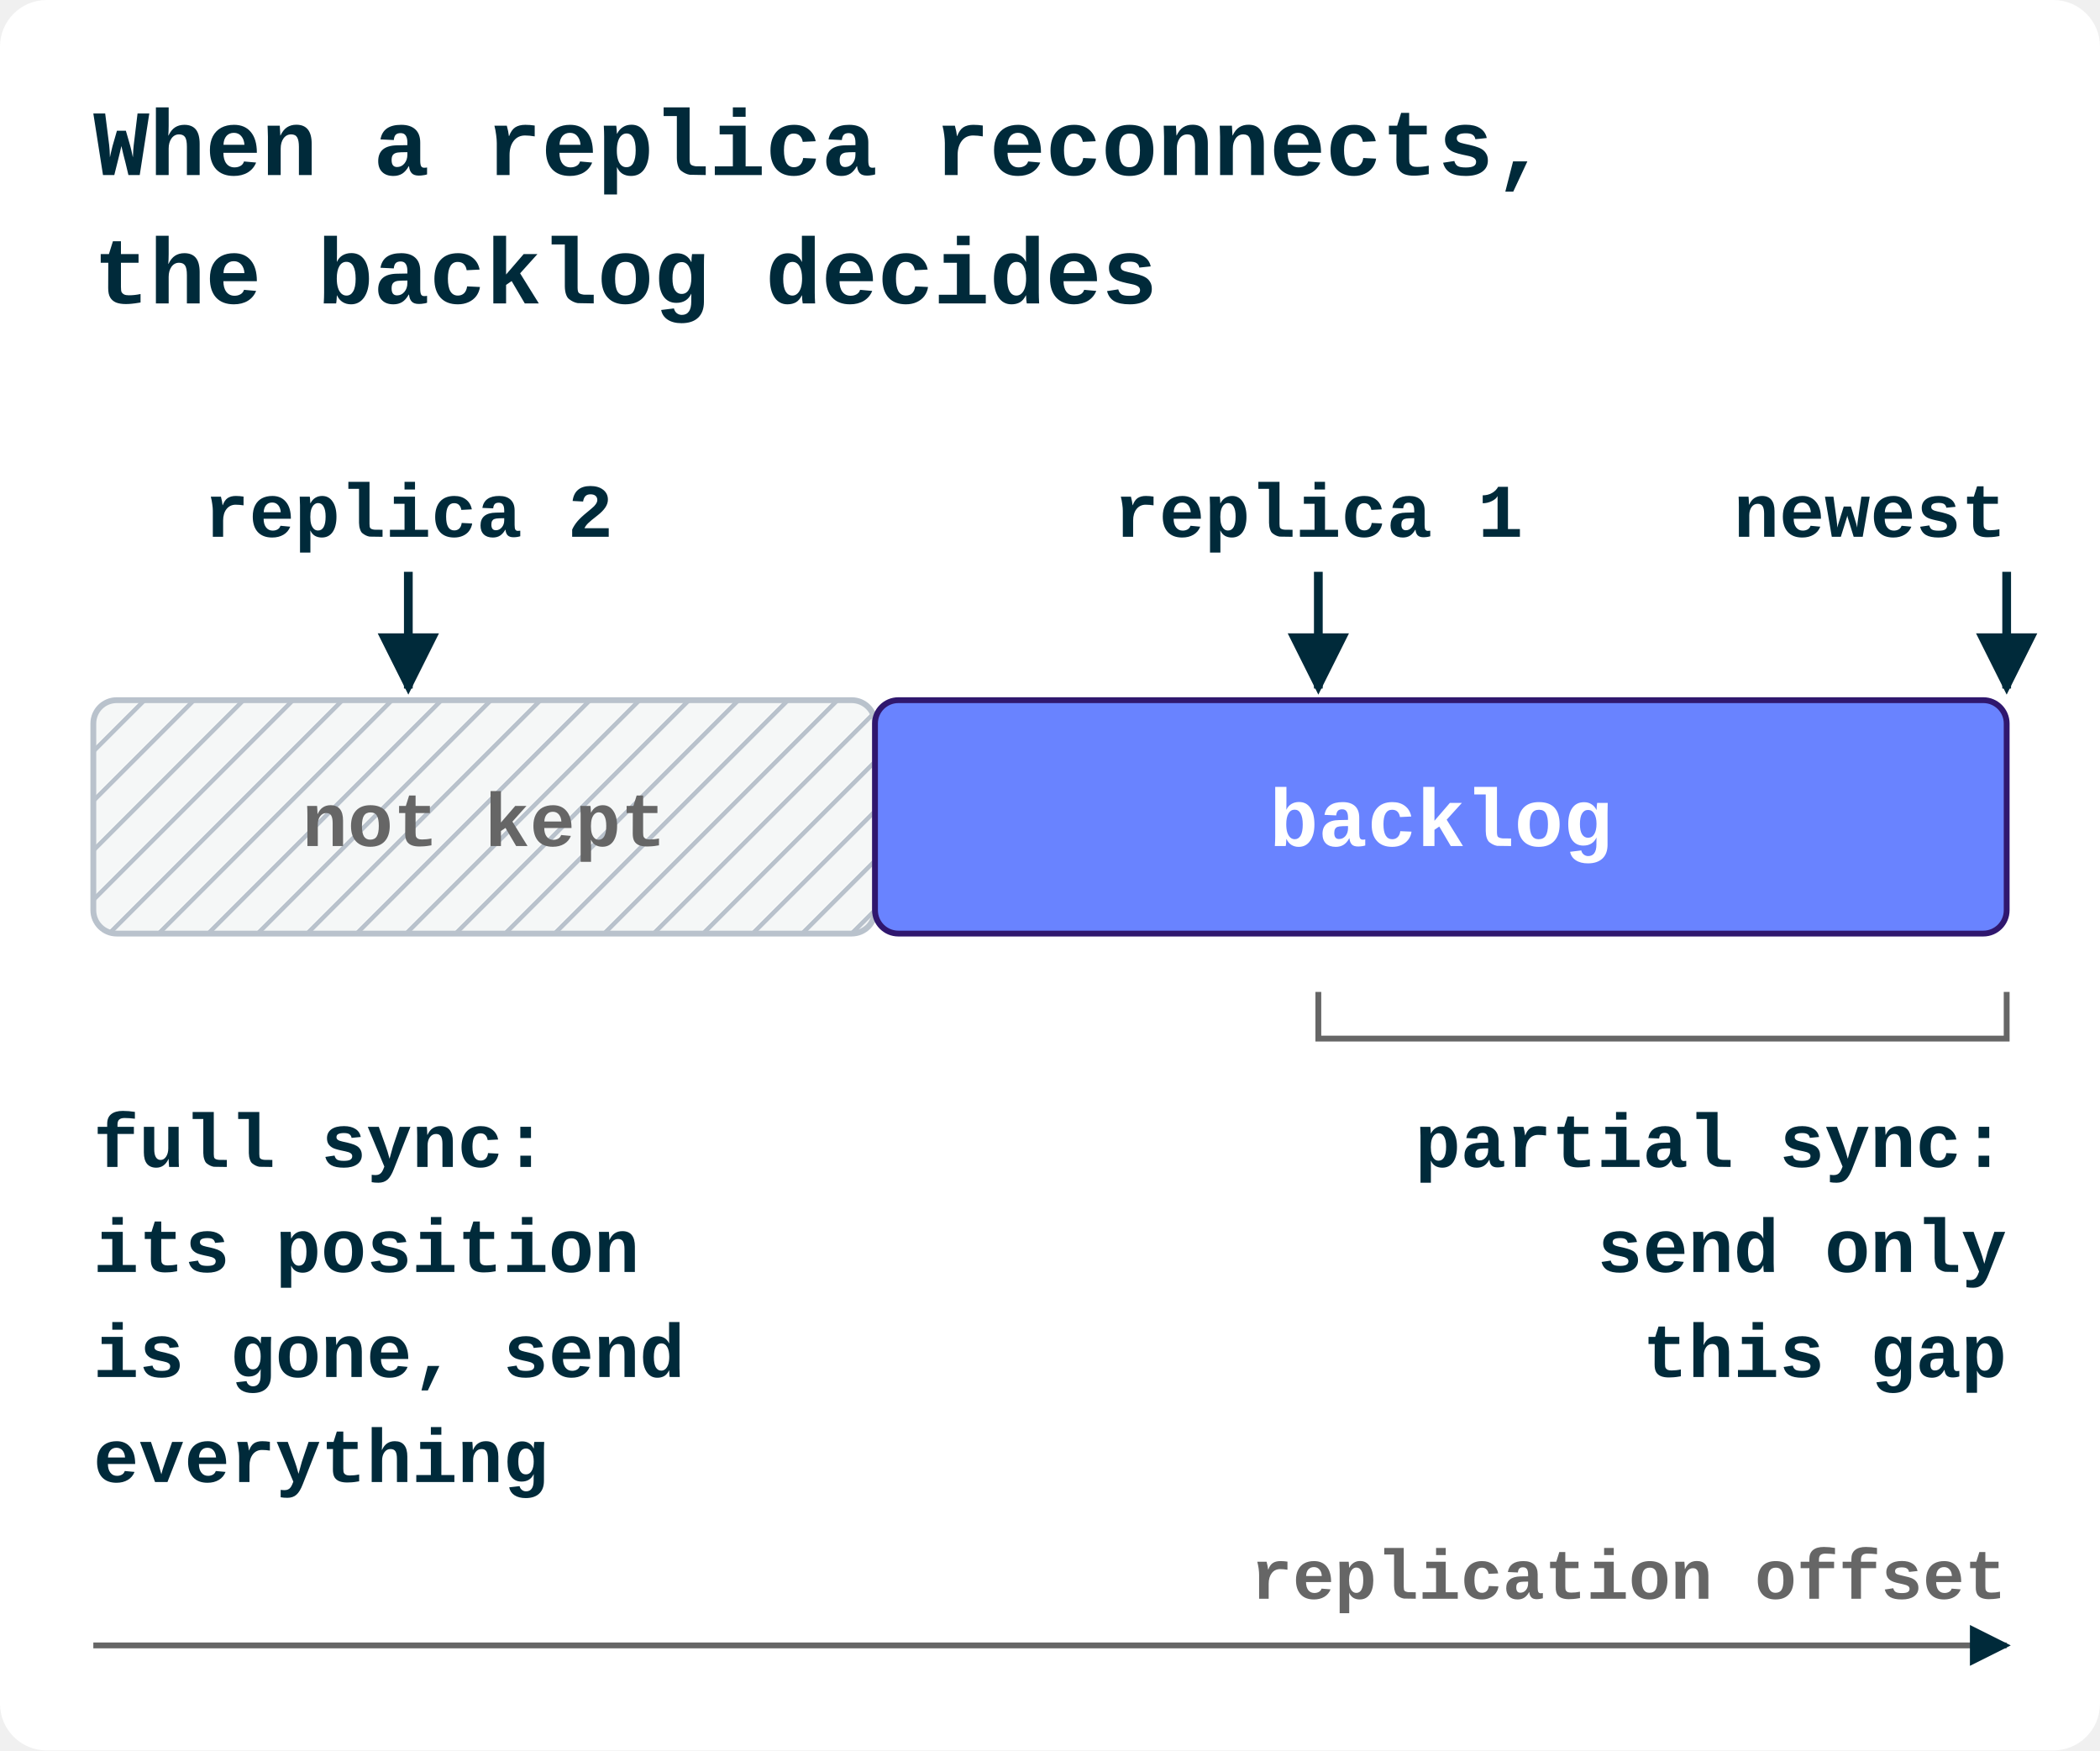
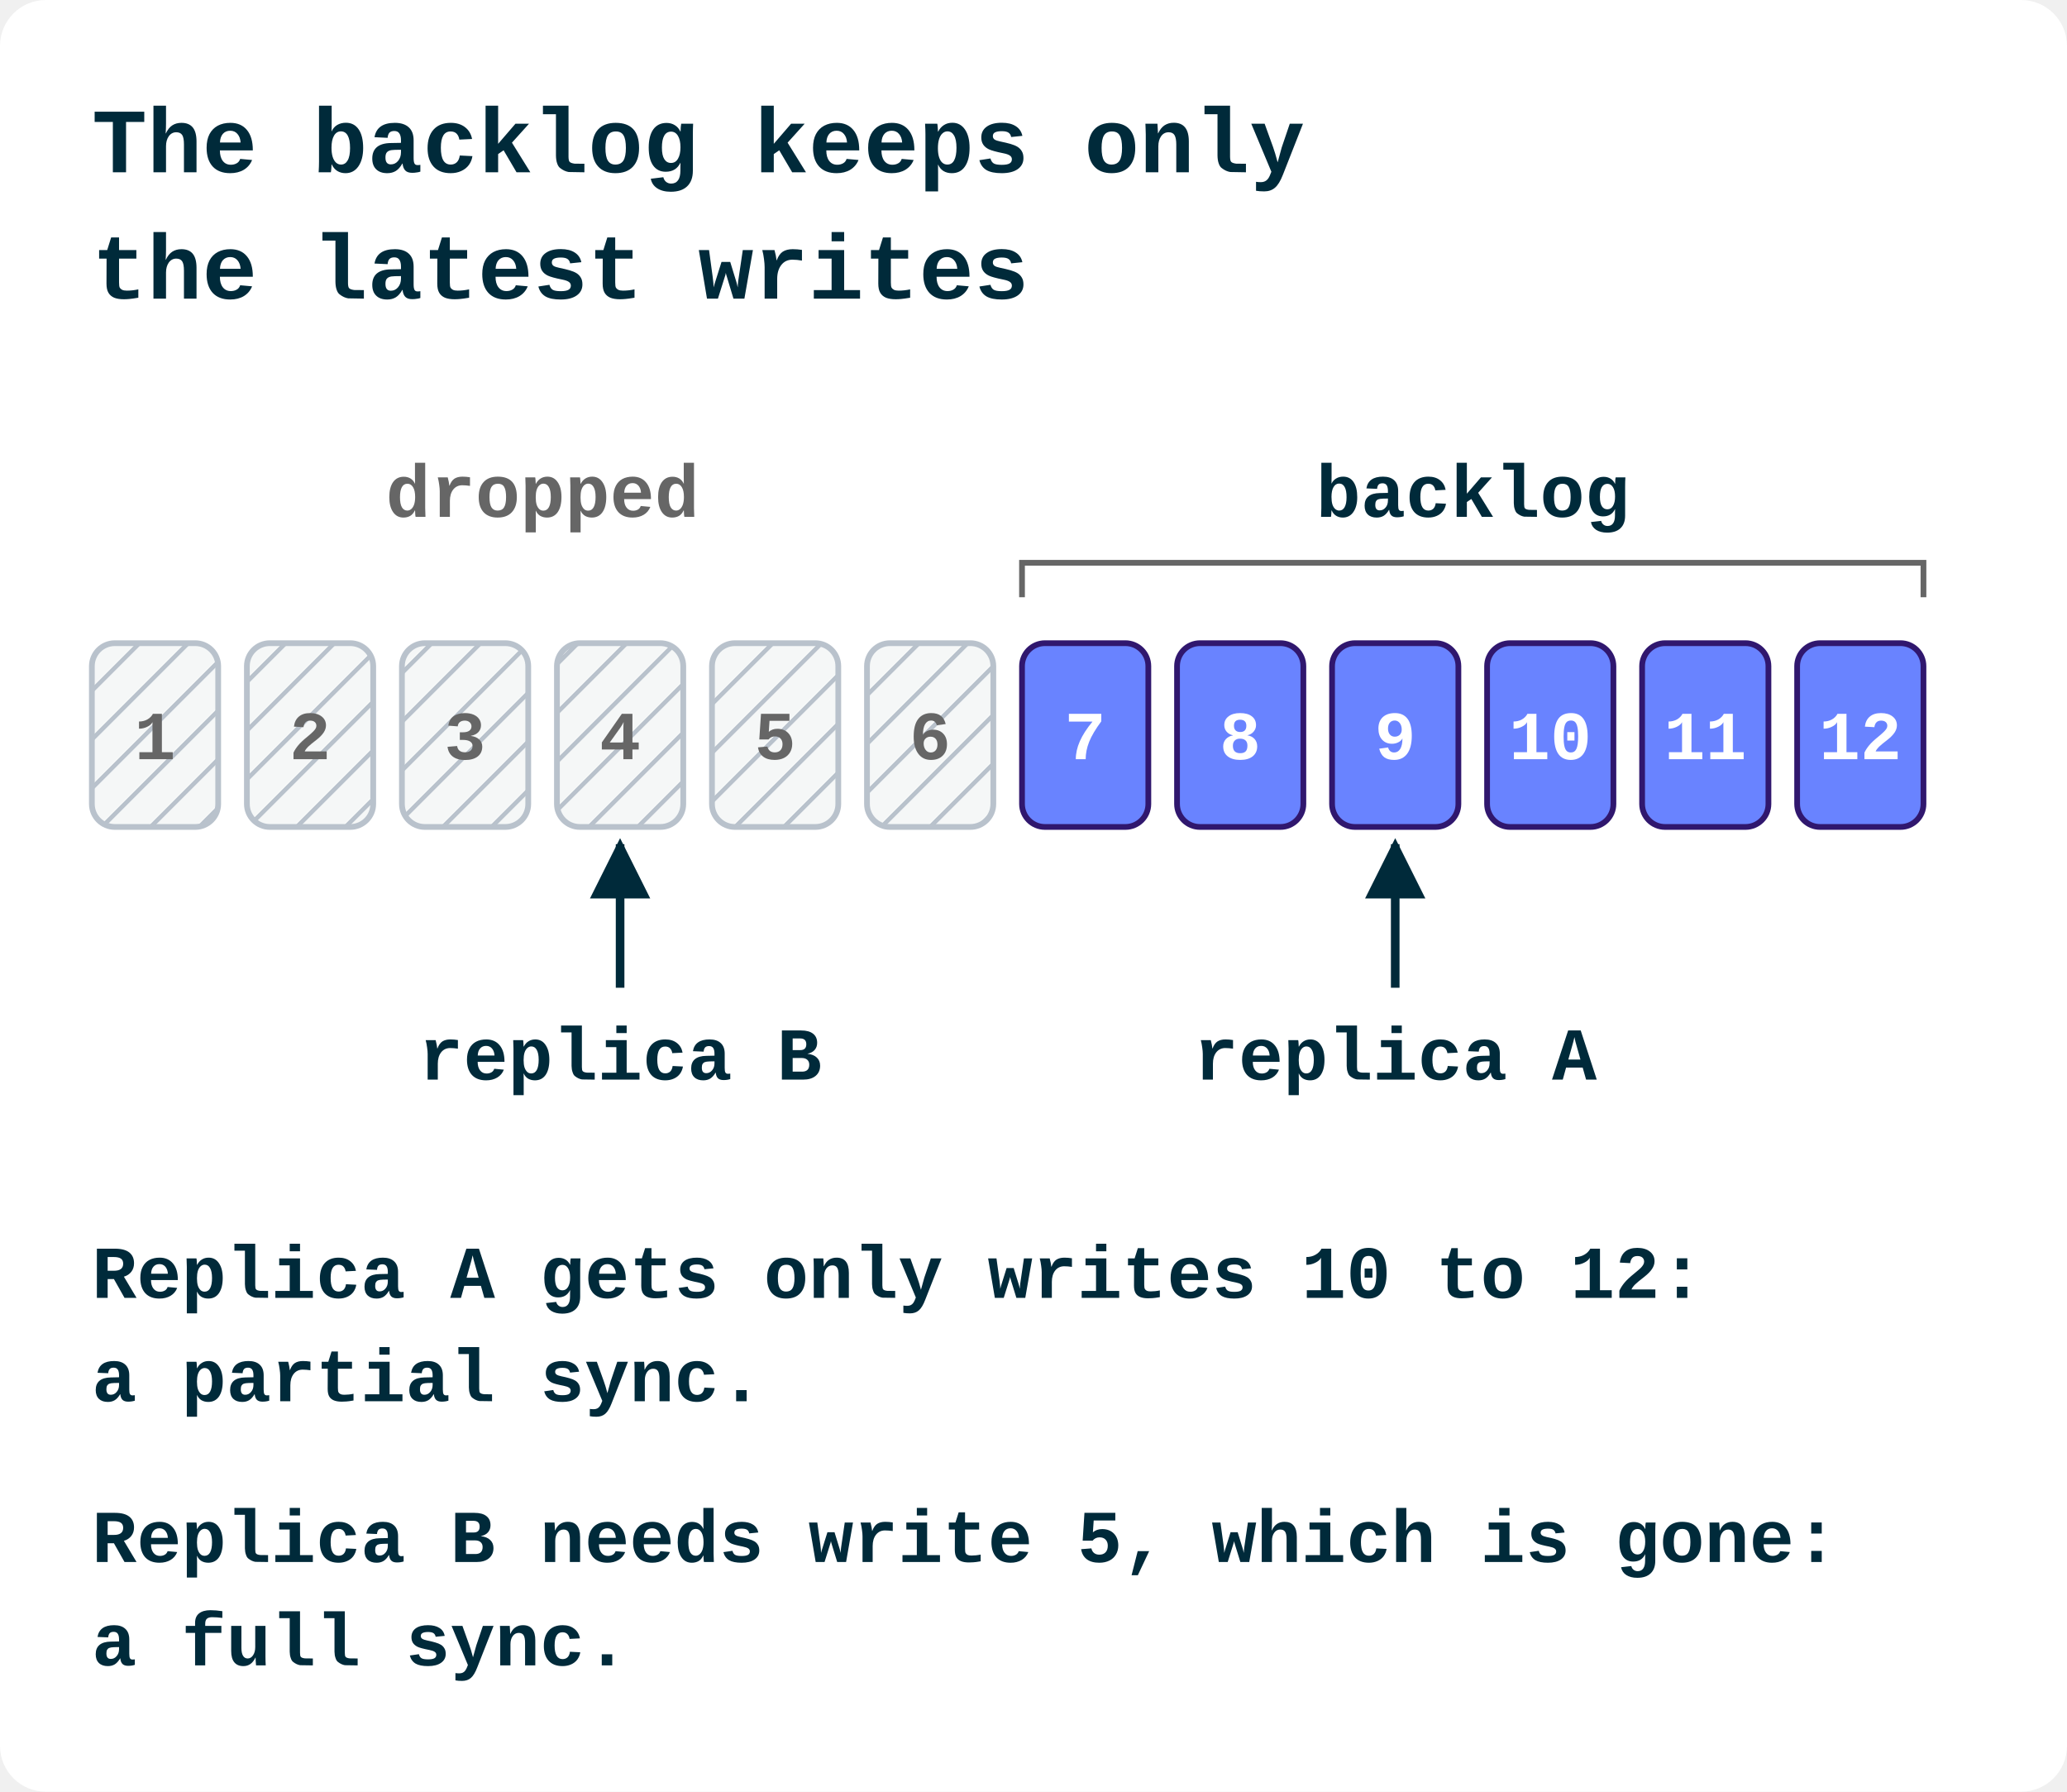
- <svg xmlns="http://www.w3.org/2000/svg" viewBox="0 0 360 300" width="360" height="300">
+ <svg xmlns="http://www.w3.org/2000/svg" viewBox="0 0 360 312" width="360" height="312">
  <style>
  .fd-background { fill: #ffffff; fill: var(--fd-background, #ffffff); }
  .fd-title { fill: #002a3a; fill: var(--fd-text, #002a3a); }
  .fd-field-box { fill: #6983ff; fill: var(--fd-field-fill, #6983ff); stroke: #30176e; stroke: var(--fd-field-border, #30176e); stroke-width: 1; }
  .fd-extra-box { fill: #6983ff; fill: var(--fd-field-fill, #6983ff); fill-opacity: 0.18; stroke: #30176e; stroke: var(--fd-field-border, #30176e); stroke-width: 1; }
  .fd-padding-box { fill: url(#fd-hatch); stroke: #b9c2cc; stroke: var(--fd-padding-stroke, #b9c2cc); stroke-width: 1; }
  .fd-field-label { fill: #ffffff; fill: var(--fd-field-text, #ffffff); }
  .fd-callout-label { fill: #002a3a; fill: var(--fd-text, #002a3a); }
  .fd-muted { fill: #666666; fill: var(--fd-muted, #666666); }
  .fd-leader-line { stroke: #666666; stroke: var(--fd-muted, #666666); stroke-width: 1; fill: none; }
  .fd-pointer-arrow { stroke: #002a3a; stroke: var(--fd-text, #002a3a); stroke-width: 1.5; fill: none; }
  .fd-pointer-head { fill: #002a3a; fill: var(--fd-text, #002a3a); }
  .fd-hatch-background { fill: #f5f7f7; fill: var(--fd-padding-fill, #f5f7f7); }
  .fd-hatch-lines { stroke: #b9c2cc; stroke: var(--fd-padding-stroke, #b9c2cc); stroke-width: 1.5; }
  text { font-family: 'Fira Mono', Consolas, Menlo, Monaco, 'Courier New', monospace; font-family: var(--fd-font, 'Fira Mono', Consolas, Menlo, Monaco, 'Courier New', monospace); }
</style>
  <rect class="fd-background" width="100%" height="100%" rx="8" />
  <defs>
    <pattern id="fd-hatch" width="6" height="6" patternTransform="rotate(45)" patternUnits="userSpaceOnUse">
      <rect class="fd-hatch-background" width="6" height="6" />
      <line class="fd-hatch-lines" x1="0" y1="0" x2="0" y2="6" />
    </pattern>
    <marker id="head" viewBox="0 0 10 10" refX="9" refY="5" markerWidth="7" markerHeight="7" orient="auto-start-reverse">
      <path class="fd-pointer-head" d="M0,0 L10,5 L0,10 z" />
    </marker>
  </defs>
-   <text class="fd-title" x="16.0" y="30.0" font-size="16" font-weight="700" text-anchor="start">When a replica reconnects,</text>
-   <text class="fd-title" x="16.0" y="52.0" font-size="16" font-weight="700" text-anchor="start">the backlog decides</text>
-   <rect class="fd-padding-box" x="16" y="120" width="134" height="40" rx="4" />
-   <rect class="fd-field-box" x="150" y="120" width="194" height="40" rx="4" />
-   <text class="fd-muted" x="83.0" y="145.0" font-size="13" font-weight="600" text-anchor="middle">not kept</text>
-   <text class="fd-field-label" x="247.0" y="145.0" font-size="14" font-weight="700" text-anchor="middle">backlog</text>
-   <text class="fd-callout-label" x="70.0" y="92.0" font-size="13" font-weight="600" text-anchor="middle">replica 2</text>
-   <line class="fd-pointer-arrow" x1="70" y1="98" x2="70" y2="118" marker-end="url(#head)" />
-   <text class="fd-callout-label" x="226.0" y="92.0" font-size="13" font-weight="600" text-anchor="middle">replica 1</text>
-   <line class="fd-pointer-arrow" x1="226" y1="98" x2="226" y2="118" marker-end="url(#head)" />
-   <text class="fd-callout-label" x="344.0" y="92.0" font-size="13" font-weight="600" text-anchor="end">newest</text>
-   <line class="fd-pointer-arrow" x1="344" y1="98" x2="344" y2="118" marker-end="url(#head)" />
-   <path class="fd-leader-line" d="M 226 170 v 8 H 344 v -8" />
-   <text class="fd-callout-label" x="16.0" y="200.0" font-size="13" font-weight="700" text-anchor="start">full sync:</text>
-   <text class="fd-callout-label" x="344.0" y="200.0" font-size="13" font-weight="700" text-anchor="end">partial sync:</text>
-   <text class="fd-callout-label" x="16.0" y="218.0" font-size="13" font-weight="600" text-anchor="start">its position</text>
-   <text class="fd-callout-label" x="344.0" y="218.0" font-size="13" font-weight="600" text-anchor="end">send only</text>
-   <text class="fd-callout-label" x="16.0" y="236.0" font-size="13" font-weight="600" text-anchor="start">is gone, send</text>
-   <text class="fd-callout-label" x="344.0" y="236.0" font-size="13" font-weight="600" text-anchor="end">this gap</text>
-   <text class="fd-callout-label" x="16.0" y="254.0" font-size="13" font-weight="600" text-anchor="start">everything</text>
-   <line class="fd-leader-line" x1="16" y1="282" x2="344" y2="282" marker-end="url(#head)" />
-   <text class="fd-muted" x="344.0" y="274.0" font-size="12" font-weight="600" text-anchor="end">replication offset</text>
+   <text class="fd-title" x="16.0" y="30.0" font-size="16" font-weight="700" text-anchor="start">The backlog keeps only</text>
+   <text class="fd-title" x="16.0" y="52.0" font-size="16" font-weight="700" text-anchor="start">the latest writes</text>
+   <rect class="fd-padding-box" x="16" y="112" width="22" height="32" rx="4" />
+   <text class="fd-muted" x="27.0" y="132.2" font-size="12" font-weight="700" text-anchor="middle">1</text>
+   <rect class="fd-padding-box" x="43" y="112" width="22" height="32" rx="4" />
+   <text class="fd-muted" x="54.0" y="132.2" font-size="12" font-weight="700" text-anchor="middle">2</text>
+   <rect class="fd-padding-box" x="70" y="112" width="22" height="32" rx="4" />
+   <text class="fd-muted" x="81.0" y="132.2" font-size="12" font-weight="700" text-anchor="middle">3</text>
+   <rect class="fd-padding-box" x="97" y="112" width="22" height="32" rx="4" />
+   <text class="fd-muted" x="108.0" y="132.2" font-size="12" font-weight="700" text-anchor="middle">4</text>
+   <rect class="fd-padding-box" x="124" y="112" width="22" height="32" rx="4" />
+   <text class="fd-muted" x="135.0" y="132.2" font-size="12" font-weight="700" text-anchor="middle">5</text>
+   <rect class="fd-padding-box" x="151" y="112" width="22" height="32" rx="4" />
+   <text class="fd-muted" x="162.0" y="132.2" font-size="12" font-weight="700" text-anchor="middle">6</text>
+   <rect class="fd-field-box" x="178" y="112" width="22" height="32" rx="4" />
+   <text class="fd-field-label" x="189.0" y="132.2" font-size="12" font-weight="700" text-anchor="middle">7</text>
+   <rect class="fd-field-box" x="205" y="112" width="22" height="32" rx="4" />
+   <text class="fd-field-label" x="216.0" y="132.2" font-size="12" font-weight="700" text-anchor="middle">8</text>
+   <rect class="fd-field-box" x="232" y="112" width="22" height="32" rx="4" />
+   <text class="fd-field-label" x="243.0" y="132.2" font-size="12" font-weight="700" text-anchor="middle">9</text>
+   <rect class="fd-field-box" x="259" y="112" width="22" height="32" rx="4" />
+   <text class="fd-field-label" x="270.0" y="132.2" font-size="12" font-weight="700" text-anchor="middle">10</text>
+   <rect class="fd-field-box" x="286" y="112" width="22" height="32" rx="4" />
+   <text class="fd-field-label" x="297.0" y="132.2" font-size="12" font-weight="700" text-anchor="middle">11</text>
+   <rect class="fd-field-box" x="313" y="112" width="22" height="32" rx="4" />
+   <text class="fd-field-label" x="324.0" y="132.2" font-size="12" font-weight="700" text-anchor="middle">12</text>
+   <path class="fd-leader-line" d="M 178 104 v -6 H 335 v 6" />
+   <text class="fd-callout-label" x="256.5" y="90.0" font-size="13" font-weight="600" text-anchor="middle">backlog</text>
+   <text class="fd-muted" x="94.5" y="90.0" font-size="13" font-weight="600" text-anchor="middle">dropped</text>
+   <line class="fd-pointer-arrow" x1="243.0" y1="172" x2="243.0" y2="147" marker-end="url(#head)" />
+   <text class="fd-callout-label" x="243.0" y="188.0" font-size="13" font-weight="600" text-anchor="middle">replica A</text>
+   <line class="fd-pointer-arrow" x1="108.0" y1="172" x2="108.0" y2="147" marker-end="url(#head)" />
+   <text class="fd-callout-label" x="108.0" y="188.0" font-size="13" font-weight="600" text-anchor="middle">replica B</text>
+   <text class="fd-callout-label" x="16.0" y="226.0" font-size="13" font-weight="600" text-anchor="start">Replica A gets only writes 10 to 12:</text>
+   <text class="fd-callout-label" x="16.0" y="244.0" font-size="13" font-weight="700" text-anchor="start">a partial sync.</text>
+   <text class="fd-callout-label" x="16.0" y="272.0" font-size="13" font-weight="600" text-anchor="start">Replica B needs write 5, which is gone:</text>
+   <text class="fd-callout-label" x="16.0" y="290.0" font-size="13" font-weight="700" text-anchor="start">a full sync.</text>
</svg>
